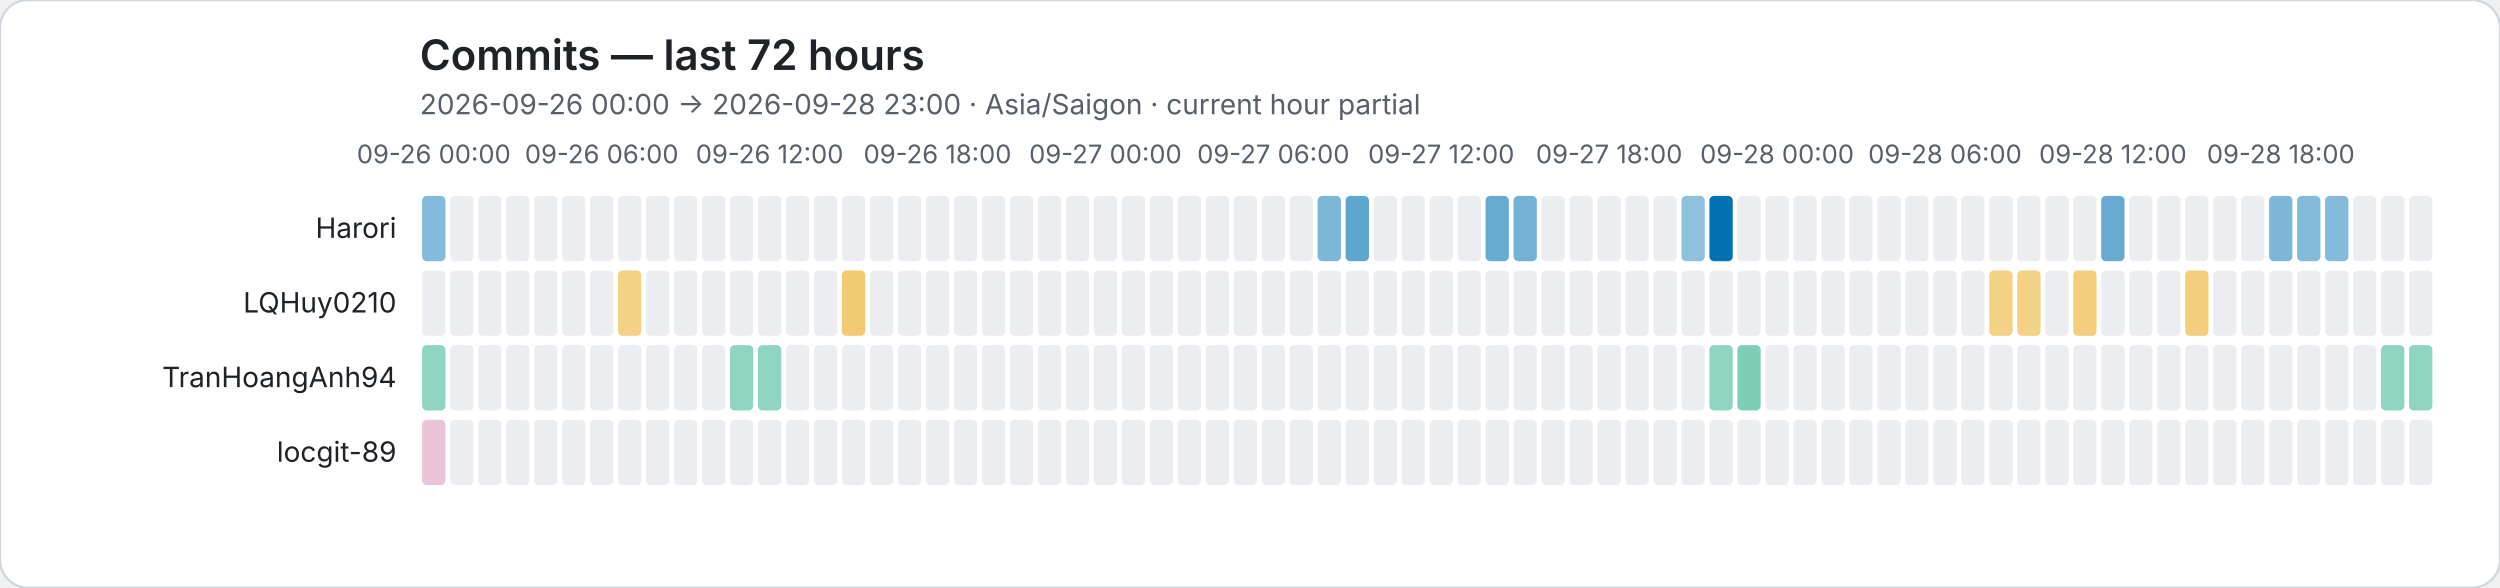
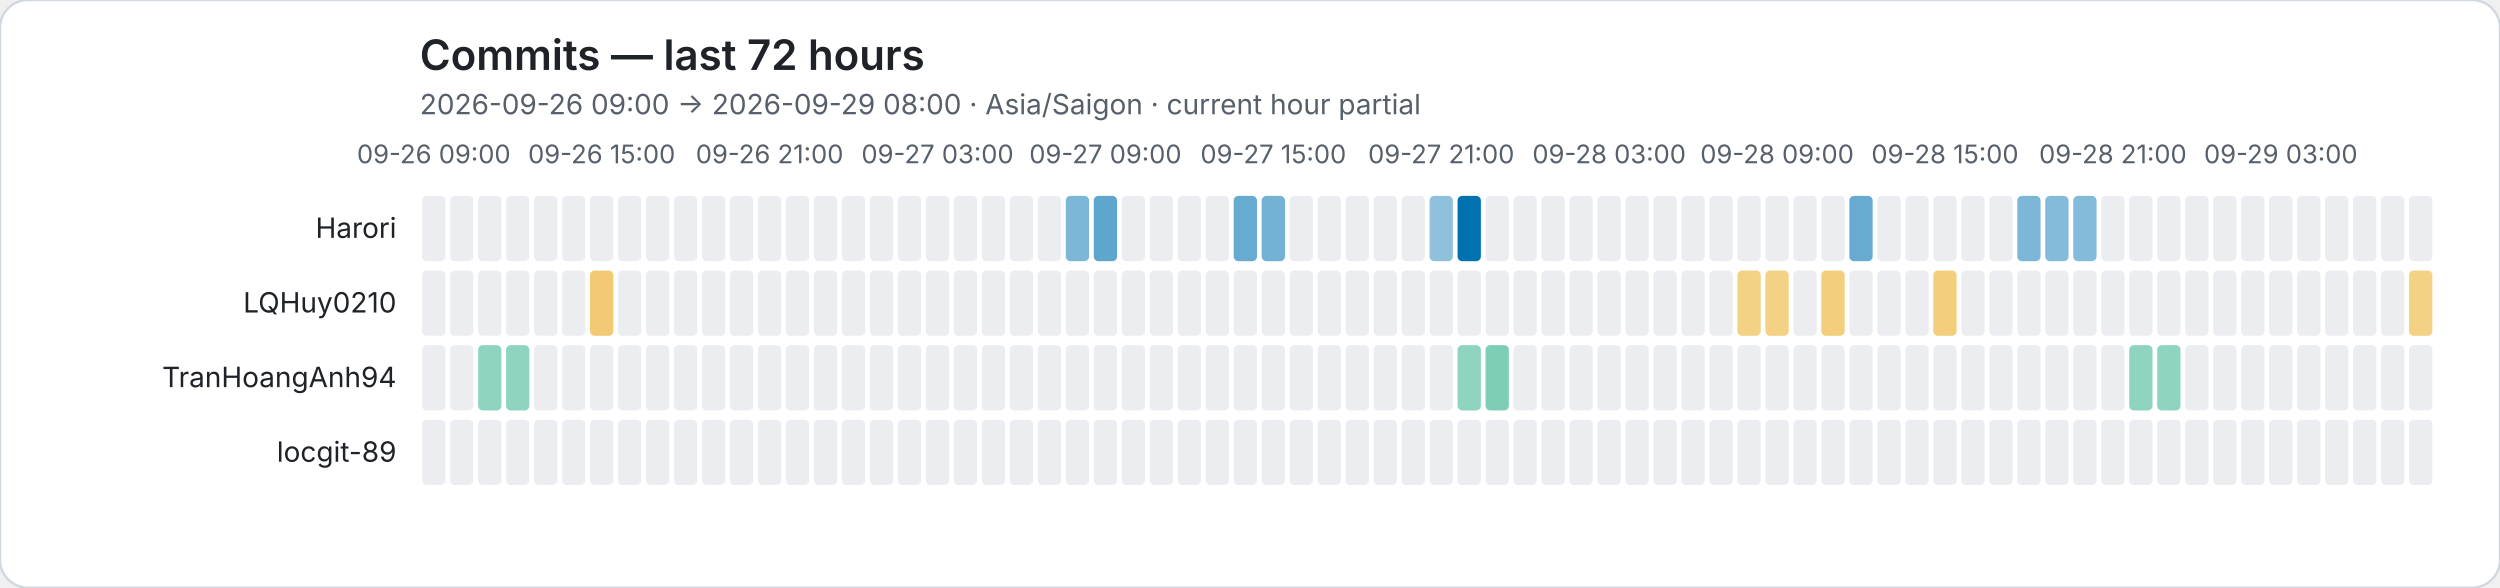
<svg xmlns="http://www.w3.org/2000/svg" role="img" viewBox="0 0 1072 252">
  <rect width="1072" height="252" rx="12" fill="#ffffff" stroke="#d0d7de" />
  <style>text{font-family:system-ui,-apple-system,BlinkMacSystemFont,"Segoe UI",sans-serif}.axis{fill:#57606a;font-size:11px}.heading{fill:#1f2328;font-size:18px;font-weight:600}.subheading{fill:#57606a;font-size:12px}.name{fill:#1f2328;font-size:12px}</style>
  <text class="heading" x="180" y="30">Commits — last 72 hours</text>
-   <text class="subheading" x="180" y="49">2026-09-26 00:00 → 2026-09-28 23:00 · Asia/Saigon · current hour partial</text>
-   <text class="axis" x="186" y="70" text-anchor="middle">09-26 00:00</text>
-   <text class="axis" x="258" y="70" text-anchor="middle">09-26 06:00</text>
-   <text class="axis" x="330" y="70" text-anchor="middle">09-26 12:00</text>
-   <text class="axis" x="402" y="70" text-anchor="middle">09-26 18:00</text>
-   <text class="axis" x="474" y="70" text-anchor="middle">09-27 00:00</text>
-   <text class="axis" x="546" y="70" text-anchor="middle">09-27 06:00</text>
-   <text class="axis" x="618" y="70" text-anchor="middle">09-27 12:00</text>
-   <text class="axis" x="690" y="70" text-anchor="middle">09-27 18:00</text>
-   <text class="axis" x="762" y="70" text-anchor="middle">09-28 00:00</text>
-   <text class="axis" x="834" y="70" text-anchor="middle">09-28 06:00</text>
-   <text class="axis" x="906" y="70" text-anchor="middle">09-28 12:00</text>
-   <text class="axis" x="978" y="70" text-anchor="middle">09-28 18:00</text>
+   <text class="subheading" x="180" y="49">2026-09-26 09:00 → 2026-09-29 08:00 · Asia/Saigon · current hour partial</text>
+   <text class="axis" x="186" y="70" text-anchor="middle">09-26 09:00</text>
+   <text class="axis" x="258" y="70" text-anchor="middle">09-26 15:00</text>
+   <text class="axis" x="330" y="70" text-anchor="middle">09-26 21:00</text>
+   <text class="axis" x="402" y="70" text-anchor="middle">09-27 03:00</text>
+   <text class="axis" x="474" y="70" text-anchor="middle">09-27 09:00</text>
+   <text class="axis" x="546" y="70" text-anchor="middle">09-27 15:00</text>
+   <text class="axis" x="618" y="70" text-anchor="middle">09-27 21:00</text>
+   <text class="axis" x="690" y="70" text-anchor="middle">09-28 03:00</text>
+   <text class="axis" x="762" y="70" text-anchor="middle">09-28 09:00</text>
+   <text class="axis" x="834" y="70" text-anchor="middle">09-28 15:00</text>
+   <text class="axis" x="906" y="70" text-anchor="middle">09-28 21:00</text>
+   <text class="axis" x="978" y="70" text-anchor="middle">09-29 03:00</text>
  <text class="name" x="170" y="102" text-anchor="end">Harori</text>
-   <rect data-hour="0" x="181" y="84" width="10" height="28" rx="2" fill="rgba(0, 114, 178, 0.48)" />
+   <rect data-hour="0" x="181" y="84" width="10" height="28" rx="2" fill="#ebedf0" />
  <rect data-hour="1" x="193" y="84" width="10" height="28" rx="2" fill="#ebedf0" />
  <rect data-hour="2" x="205" y="84" width="10" height="28" rx="2" fill="#ebedf0" />
  <rect data-hour="3" x="217" y="84" width="10" height="28" rx="2" fill="#ebedf0" />
  <rect data-hour="4" x="229" y="84" width="10" height="28" rx="2" fill="#ebedf0" />
  <rect data-hour="5" x="241" y="84" width="10" height="28" rx="2" fill="#ebedf0" />
  <rect data-hour="6" x="253" y="84" width="10" height="28" rx="2" fill="#ebedf0" />
  <rect data-hour="7" x="265" y="84" width="10" height="28" rx="2" fill="#ebedf0" />
  <rect data-hour="8" x="277" y="84" width="10" height="28" rx="2" fill="#ebedf0" />
  <rect data-hour="9" x="289" y="84" width="10" height="28" rx="2" fill="#ebedf0" />
  <rect data-hour="10" x="301" y="84" width="10" height="28" rx="2" fill="#ebedf0" />
  <rect data-hour="11" x="313" y="84" width="10" height="28" rx="2" fill="#ebedf0" />
  <rect data-hour="12" x="325" y="84" width="10" height="28" rx="2" fill="#ebedf0" />
  <rect data-hour="13" x="337" y="84" width="10" height="28" rx="2" fill="#ebedf0" />
  <rect data-hour="14" x="349" y="84" width="10" height="28" rx="2" fill="#ebedf0" />
  <rect data-hour="15" x="361" y="84" width="10" height="28" rx="2" fill="#ebedf0" />
  <rect data-hour="16" x="373" y="84" width="10" height="28" rx="2" fill="#ebedf0" />
  <rect data-hour="17" x="385" y="84" width="10" height="28" rx="2" fill="#ebedf0" />
  <rect data-hour="18" x="397" y="84" width="10" height="28" rx="2" fill="#ebedf0" />
  <rect data-hour="19" x="409" y="84" width="10" height="28" rx="2" fill="#ebedf0" />
  <rect data-hour="20" x="421" y="84" width="10" height="28" rx="2" fill="#ebedf0" />
  <rect data-hour="21" x="433" y="84" width="10" height="28" rx="2" fill="#ebedf0" />
  <rect data-hour="22" x="445" y="84" width="10" height="28" rx="2" fill="#ebedf0" />
-   <rect data-hour="23" x="457" y="84" width="10" height="28" rx="2" fill="#ebedf0" />
-   <rect data-hour="24" x="469" y="84" width="10" height="28" rx="2" fill="#ebedf0" />
+   <rect data-hour="23" x="457" y="84" width="10" height="28" rx="2" fill="rgba(0, 114, 178, 0.51)" />
+   <rect data-hour="24" x="469" y="84" width="10" height="28" rx="2" fill="rgba(0, 114, 178, 0.63)" />
  <rect data-hour="25" x="481" y="84" width="10" height="28" rx="2" fill="#ebedf0" />
  <rect data-hour="26" x="493" y="84" width="10" height="28" rx="2" fill="#ebedf0" />
  <rect data-hour="27" x="505" y="84" width="10" height="28" rx="2" fill="#ebedf0" />
  <rect data-hour="28" x="517" y="84" width="10" height="28" rx="2" fill="#ebedf0" />
-   <rect data-hour="29" x="529" y="84" width="10" height="28" rx="2" fill="#ebedf0" />
-   <rect data-hour="30" x="541" y="84" width="10" height="28" rx="2" fill="#ebedf0" />
+   <rect data-hour="29" x="529" y="84" width="10" height="28" rx="2" fill="rgba(0, 114, 178, 0.59)" />
+   <rect data-hour="30" x="541" y="84" width="10" height="28" rx="2" fill="rgba(0, 114, 178, 0.55)" />
  <rect data-hour="31" x="553" y="84" width="10" height="28" rx="2" fill="#ebedf0" />
-   <rect data-hour="32" x="565" y="84" width="10" height="28" rx="2" fill="rgba(0, 114, 178, 0.51)" />
-   <rect data-hour="33" x="577" y="84" width="10" height="28" rx="2" fill="rgba(0, 114, 178, 0.63)" />
+   <rect data-hour="32" x="565" y="84" width="10" height="28" rx="2" fill="#ebedf0" />
+   <rect data-hour="33" x="577" y="84" width="10" height="28" rx="2" fill="#ebedf0" />
  <rect data-hour="34" x="589" y="84" width="10" height="28" rx="2" fill="#ebedf0" />
  <rect data-hour="35" x="601" y="84" width="10" height="28" rx="2" fill="#ebedf0" />
-   <rect data-hour="36" x="613" y="84" width="10" height="28" rx="2" fill="#ebedf0" />
-   <rect data-hour="37" x="625" y="84" width="10" height="28" rx="2" fill="#ebedf0" />
-   <rect data-hour="38" x="637" y="84" width="10" height="28" rx="2" fill="rgba(0, 114, 178, 0.59)" />
-   <rect data-hour="39" x="649" y="84" width="10" height="28" rx="2" fill="rgba(0, 114, 178, 0.55)" />
+   <rect data-hour="36" x="613" y="84" width="10" height="28" rx="2" fill="rgba(0, 114, 178, 0.44)" />
+   <rect data-hour="37" x="625" y="84" width="10" height="28" rx="2" fill="rgba(0, 114, 178, 1.00)" />
+   <rect data-hour="38" x="637" y="84" width="10" height="28" rx="2" fill="#ebedf0" />
+   <rect data-hour="39" x="649" y="84" width="10" height="28" rx="2" fill="#ebedf0" />
  <rect data-hour="40" x="661" y="84" width="10" height="28" rx="2" fill="#ebedf0" />
  <rect data-hour="41" x="673" y="84" width="10" height="28" rx="2" fill="#ebedf0" />
  <rect data-hour="42" x="685" y="84" width="10" height="28" rx="2" fill="#ebedf0" />
  <rect data-hour="43" x="697" y="84" width="10" height="28" rx="2" fill="#ebedf0" />
  <rect data-hour="44" x="709" y="84" width="10" height="28" rx="2" fill="#ebedf0" />
-   <rect data-hour="45" x="721" y="84" width="10" height="28" rx="2" fill="rgba(0, 114, 178, 0.44)" />
-   <rect data-hour="46" x="733" y="84" width="10" height="28" rx="2" fill="rgba(0, 114, 178, 1.00)" />
+   <rect data-hour="45" x="721" y="84" width="10" height="28" rx="2" fill="#ebedf0" />
+   <rect data-hour="46" x="733" y="84" width="10" height="28" rx="2" fill="#ebedf0" />
  <rect data-hour="47" x="745" y="84" width="10" height="28" rx="2" fill="#ebedf0" />
  <rect data-hour="48" x="757" y="84" width="10" height="28" rx="2" fill="#ebedf0" />
  <rect data-hour="49" x="769" y="84" width="10" height="28" rx="2" fill="#ebedf0" />
  <rect data-hour="50" x="781" y="84" width="10" height="28" rx="2" fill="#ebedf0" />
-   <rect data-hour="51" x="793" y="84" width="10" height="28" rx="2" fill="#ebedf0" />
+   <rect data-hour="51" x="793" y="84" width="10" height="28" rx="2" fill="rgba(0, 114, 178, 0.59)" />
  <rect data-hour="52" x="805" y="84" width="10" height="28" rx="2" fill="#ebedf0" />
  <rect data-hour="53" x="817" y="84" width="10" height="28" rx="2" fill="#ebedf0" />
  <rect data-hour="54" x="829" y="84" width="10" height="28" rx="2" fill="#ebedf0" />
  <rect data-hour="55" x="841" y="84" width="10" height="28" rx="2" fill="#ebedf0" />
  <rect data-hour="56" x="853" y="84" width="10" height="28" rx="2" fill="#ebedf0" />
-   <rect data-hour="57" x="865" y="84" width="10" height="28" rx="2" fill="#ebedf0" />
-   <rect data-hour="58" x="877" y="84" width="10" height="28" rx="2" fill="#ebedf0" />
-   <rect data-hour="59" x="889" y="84" width="10" height="28" rx="2" fill="#ebedf0" />
-   <rect data-hour="60" x="901" y="84" width="10" height="28" rx="2" fill="rgba(0, 114, 178, 0.59)" />
+   <rect data-hour="57" x="865" y="84" width="10" height="28" rx="2" fill="rgba(0, 114, 178, 0.51)" />
+   <rect data-hour="58" x="877" y="84" width="10" height="28" rx="2" fill="rgba(0, 114, 178, 0.48)" />
+   <rect data-hour="59" x="889" y="84" width="10" height="28" rx="2" fill="rgba(0, 114, 178, 0.48)" />
+   <rect data-hour="60" x="901" y="84" width="10" height="28" rx="2" fill="#ebedf0" />
  <rect data-hour="61" x="913" y="84" width="10" height="28" rx="2" fill="#ebedf0" />
  <rect data-hour="62" x="925" y="84" width="10" height="28" rx="2" fill="#ebedf0" />
  <rect data-hour="63" x="937" y="84" width="10" height="28" rx="2" fill="#ebedf0" />
  <rect data-hour="64" x="949" y="84" width="10" height="28" rx="2" fill="#ebedf0" />
  <rect data-hour="65" x="961" y="84" width="10" height="28" rx="2" fill="#ebedf0" />
-   <rect data-hour="66" x="973" y="84" width="10" height="28" rx="2" fill="rgba(0, 114, 178, 0.51)" />
-   <rect data-hour="67" x="985" y="84" width="10" height="28" rx="2" fill="rgba(0, 114, 178, 0.48)" />
-   <rect data-hour="68" x="997" y="84" width="10" height="28" rx="2" fill="rgba(0, 114, 178, 0.48)" />
+   <rect data-hour="66" x="973" y="84" width="10" height="28" rx="2" fill="#ebedf0" />
+   <rect data-hour="67" x="985" y="84" width="10" height="28" rx="2" fill="#ebedf0" />
+   <rect data-hour="68" x="997" y="84" width="10" height="28" rx="2" fill="#ebedf0" />
  <rect data-hour="69" x="1009" y="84" width="10" height="28" rx="2" fill="#ebedf0" />
  <rect data-hour="70" x="1021" y="84" width="10" height="28" rx="2" fill="#ebedf0" />
  <rect data-hour="71" x="1033" y="84" width="10" height="28" rx="2" fill="#ebedf0" />
  <text class="name" x="170" y="134" text-anchor="end">LQHuy0210</text>
  <rect data-hour="0" x="181" y="116" width="10" height="28" rx="2" fill="#ebedf0" />
  <rect data-hour="1" x="193" y="116" width="10" height="28" rx="2" fill="#ebedf0" />
  <rect data-hour="2" x="205" y="116" width="10" height="28" rx="2" fill="#ebedf0" />
  <rect data-hour="3" x="217" y="116" width="10" height="28" rx="2" fill="#ebedf0" />
  <rect data-hour="4" x="229" y="116" width="10" height="28" rx="2" fill="#ebedf0" />
  <rect data-hour="5" x="241" y="116" width="10" height="28" rx="2" fill="#ebedf0" />
-   <rect data-hour="6" x="253" y="116" width="10" height="28" rx="2" fill="#ebedf0" />
-   <rect data-hour="7" x="265" y="116" width="10" height="28" rx="2" fill="rgba(230, 159, 0, 0.48)" />
+   <rect data-hour="6" x="253" y="116" width="10" height="28" rx="2" fill="rgba(230, 159, 0, 0.55)" />
+   <rect data-hour="7" x="265" y="116" width="10" height="28" rx="2" fill="#ebedf0" />
  <rect data-hour="8" x="277" y="116" width="10" height="28" rx="2" fill="#ebedf0" />
  <rect data-hour="9" x="289" y="116" width="10" height="28" rx="2" fill="#ebedf0" />
  <rect data-hour="10" x="301" y="116" width="10" height="28" rx="2" fill="#ebedf0" />
  <rect data-hour="11" x="313" y="116" width="10" height="28" rx="2" fill="#ebedf0" />
  <rect data-hour="12" x="325" y="116" width="10" height="28" rx="2" fill="#ebedf0" />
  <rect data-hour="13" x="337" y="116" width="10" height="28" rx="2" fill="#ebedf0" />
  <rect data-hour="14" x="349" y="116" width="10" height="28" rx="2" fill="#ebedf0" />
-   <rect data-hour="15" x="361" y="116" width="10" height="28" rx="2" fill="rgba(230, 159, 0, 0.55)" />
+   <rect data-hour="15" x="361" y="116" width="10" height="28" rx="2" fill="#ebedf0" />
  <rect data-hour="16" x="373" y="116" width="10" height="28" rx="2" fill="#ebedf0" />
  <rect data-hour="17" x="385" y="116" width="10" height="28" rx="2" fill="#ebedf0" />
  <rect data-hour="18" x="397" y="116" width="10" height="28" rx="2" fill="#ebedf0" />
  <rect data-hour="19" x="409" y="116" width="10" height="28" rx="2" fill="#ebedf0" />
  <rect data-hour="20" x="421" y="116" width="10" height="28" rx="2" fill="#ebedf0" />
  <rect data-hour="21" x="433" y="116" width="10" height="28" rx="2" fill="#ebedf0" />
  <rect data-hour="22" x="445" y="116" width="10" height="28" rx="2" fill="#ebedf0" />
  <rect data-hour="23" x="457" y="116" width="10" height="28" rx="2" fill="#ebedf0" />
  <rect data-hour="24" x="469" y="116" width="10" height="28" rx="2" fill="#ebedf0" />
  <rect data-hour="25" x="481" y="116" width="10" height="28" rx="2" fill="#ebedf0" />
  <rect data-hour="26" x="493" y="116" width="10" height="28" rx="2" fill="#ebedf0" />
  <rect data-hour="27" x="505" y="116" width="10" height="28" rx="2" fill="#ebedf0" />
  <rect data-hour="28" x="517" y="116" width="10" height="28" rx="2" fill="#ebedf0" />
  <rect data-hour="29" x="529" y="116" width="10" height="28" rx="2" fill="#ebedf0" />
  <rect data-hour="30" x="541" y="116" width="10" height="28" rx="2" fill="#ebedf0" />
  <rect data-hour="31" x="553" y="116" width="10" height="28" rx="2" fill="#ebedf0" />
  <rect data-hour="32" x="565" y="116" width="10" height="28" rx="2" fill="#ebedf0" />
  <rect data-hour="33" x="577" y="116" width="10" height="28" rx="2" fill="#ebedf0" />
  <rect data-hour="34" x="589" y="116" width="10" height="28" rx="2" fill="#ebedf0" />
  <rect data-hour="35" x="601" y="116" width="10" height="28" rx="2" fill="#ebedf0" />
  <rect data-hour="36" x="613" y="116" width="10" height="28" rx="2" fill="#ebedf0" />
  <rect data-hour="37" x="625" y="116" width="10" height="28" rx="2" fill="#ebedf0" />
  <rect data-hour="38" x="637" y="116" width="10" height="28" rx="2" fill="#ebedf0" />
  <rect data-hour="39" x="649" y="116" width="10" height="28" rx="2" fill="#ebedf0" />
  <rect data-hour="40" x="661" y="116" width="10" height="28" rx="2" fill="#ebedf0" />
  <rect data-hour="41" x="673" y="116" width="10" height="28" rx="2" fill="#ebedf0" />
  <rect data-hour="42" x="685" y="116" width="10" height="28" rx="2" fill="#ebedf0" />
  <rect data-hour="43" x="697" y="116" width="10" height="28" rx="2" fill="#ebedf0" />
  <rect data-hour="44" x="709" y="116" width="10" height="28" rx="2" fill="#ebedf0" />
  <rect data-hour="45" x="721" y="116" width="10" height="28" rx="2" fill="#ebedf0" />
  <rect data-hour="46" x="733" y="116" width="10" height="28" rx="2" fill="#ebedf0" />
-   <rect data-hour="47" x="745" y="116" width="10" height="28" rx="2" fill="#ebedf0" />
-   <rect data-hour="48" x="757" y="116" width="10" height="28" rx="2" fill="#ebedf0" />
+   <rect data-hour="47" x="745" y="116" width="10" height="28" rx="2" fill="rgba(230, 159, 0, 0.48)" />
+   <rect data-hour="48" x="757" y="116" width="10" height="28" rx="2" fill="rgba(230, 159, 0, 0.48)" />
  <rect data-hour="49" x="769" y="116" width="10" height="28" rx="2" fill="#ebedf0" />
-   <rect data-hour="50" x="781" y="116" width="10" height="28" rx="2" fill="#ebedf0" />
+   <rect data-hour="50" x="781" y="116" width="10" height="28" rx="2" fill="rgba(230, 159, 0, 0.51)" />
  <rect data-hour="51" x="793" y="116" width="10" height="28" rx="2" fill="#ebedf0" />
  <rect data-hour="52" x="805" y="116" width="10" height="28" rx="2" fill="#ebedf0" />
  <rect data-hour="53" x="817" y="116" width="10" height="28" rx="2" fill="#ebedf0" />
-   <rect data-hour="54" x="829" y="116" width="10" height="28" rx="2" fill="#ebedf0" />
+   <rect data-hour="54" x="829" y="116" width="10" height="28" rx="2" fill="rgba(230, 159, 0, 0.51)" />
  <rect data-hour="55" x="841" y="116" width="10" height="28" rx="2" fill="#ebedf0" />
-   <rect data-hour="56" x="853" y="116" width="10" height="28" rx="2" fill="rgba(230, 159, 0, 0.48)" />
-   <rect data-hour="57" x="865" y="116" width="10" height="28" rx="2" fill="rgba(230, 159, 0, 0.48)" />
+   <rect data-hour="56" x="853" y="116" width="10" height="28" rx="2" fill="#ebedf0" />
+   <rect data-hour="57" x="865" y="116" width="10" height="28" rx="2" fill="#ebedf0" />
  <rect data-hour="58" x="877" y="116" width="10" height="28" rx="2" fill="#ebedf0" />
-   <rect data-hour="59" x="889" y="116" width="10" height="28" rx="2" fill="rgba(230, 159, 0, 0.51)" />
+   <rect data-hour="59" x="889" y="116" width="10" height="28" rx="2" fill="#ebedf0" />
  <rect data-hour="60" x="901" y="116" width="10" height="28" rx="2" fill="#ebedf0" />
  <rect data-hour="61" x="913" y="116" width="10" height="28" rx="2" fill="#ebedf0" />
  <rect data-hour="62" x="925" y="116" width="10" height="28" rx="2" fill="#ebedf0" />
-   <rect data-hour="63" x="937" y="116" width="10" height="28" rx="2" fill="rgba(230, 159, 0, 0.51)" />
+   <rect data-hour="63" x="937" y="116" width="10" height="28" rx="2" fill="#ebedf0" />
  <rect data-hour="64" x="949" y="116" width="10" height="28" rx="2" fill="#ebedf0" />
  <rect data-hour="65" x="961" y="116" width="10" height="28" rx="2" fill="#ebedf0" />
  <rect data-hour="66" x="973" y="116" width="10" height="28" rx="2" fill="#ebedf0" />
  <rect data-hour="67" x="985" y="116" width="10" height="28" rx="2" fill="#ebedf0" />
  <rect data-hour="68" x="997" y="116" width="10" height="28" rx="2" fill="#ebedf0" />
  <rect data-hour="69" x="1009" y="116" width="10" height="28" rx="2" fill="#ebedf0" />
  <rect data-hour="70" x="1021" y="116" width="10" height="28" rx="2" fill="#ebedf0" />
-   <rect data-hour="71" x="1033" y="116" width="10" height="28" rx="2" fill="#ebedf0" />
+   <rect data-hour="71" x="1033" y="116" width="10" height="28" rx="2" fill="rgba(230, 159, 0, 0.48)" />
  <text class="name" x="170" y="166" text-anchor="end">TranHoangAnh94</text>
-   <rect data-hour="0" x="181" y="148" width="10" height="28" rx="2" fill="rgba(0, 158, 115, 0.44)" />
+   <rect data-hour="0" x="181" y="148" width="10" height="28" rx="2" fill="#ebedf0" />
  <rect data-hour="1" x="193" y="148" width="10" height="28" rx="2" fill="#ebedf0" />
-   <rect data-hour="2" x="205" y="148" width="10" height="28" rx="2" fill="#ebedf0" />
-   <rect data-hour="3" x="217" y="148" width="10" height="28" rx="2" fill="#ebedf0" />
+   <rect data-hour="2" x="205" y="148" width="10" height="28" rx="2" fill="rgba(0, 158, 115, 0.44)" />
+   <rect data-hour="3" x="217" y="148" width="10" height="28" rx="2" fill="rgba(0, 158, 115, 0.44)" />
  <rect data-hour="4" x="229" y="148" width="10" height="28" rx="2" fill="#ebedf0" />
  <rect data-hour="5" x="241" y="148" width="10" height="28" rx="2" fill="#ebedf0" />
  <rect data-hour="6" x="253" y="148" width="10" height="28" rx="2" fill="#ebedf0" />
  <rect data-hour="7" x="265" y="148" width="10" height="28" rx="2" fill="#ebedf0" />
  <rect data-hour="8" x="277" y="148" width="10" height="28" rx="2" fill="#ebedf0" />
  <rect data-hour="9" x="289" y="148" width="10" height="28" rx="2" fill="#ebedf0" />
  <rect data-hour="10" x="301" y="148" width="10" height="28" rx="2" fill="#ebedf0" />
-   <rect data-hour="11" x="313" y="148" width="10" height="28" rx="2" fill="rgba(0, 158, 115, 0.44)" />
-   <rect data-hour="12" x="325" y="148" width="10" height="28" rx="2" fill="rgba(0, 158, 115, 0.44)" />
+   <rect data-hour="11" x="313" y="148" width="10" height="28" rx="2" fill="#ebedf0" />
+   <rect data-hour="12" x="325" y="148" width="10" height="28" rx="2" fill="#ebedf0" />
  <rect data-hour="13" x="337" y="148" width="10" height="28" rx="2" fill="#ebedf0" />
  <rect data-hour="14" x="349" y="148" width="10" height="28" rx="2" fill="#ebedf0" />
  <rect data-hour="15" x="361" y="148" width="10" height="28" rx="2" fill="#ebedf0" />
  <rect data-hour="16" x="373" y="148" width="10" height="28" rx="2" fill="#ebedf0" />
  <rect data-hour="17" x="385" y="148" width="10" height="28" rx="2" fill="#ebedf0" />
  <rect data-hour="18" x="397" y="148" width="10" height="28" rx="2" fill="#ebedf0" />
  <rect data-hour="19" x="409" y="148" width="10" height="28" rx="2" fill="#ebedf0" />
  <rect data-hour="20" x="421" y="148" width="10" height="28" rx="2" fill="#ebedf0" />
  <rect data-hour="21" x="433" y="148" width="10" height="28" rx="2" fill="#ebedf0" />
  <rect data-hour="22" x="445" y="148" width="10" height="28" rx="2" fill="#ebedf0" />
  <rect data-hour="23" x="457" y="148" width="10" height="28" rx="2" fill="#ebedf0" />
  <rect data-hour="24" x="469" y="148" width="10" height="28" rx="2" fill="#ebedf0" />
  <rect data-hour="25" x="481" y="148" width="10" height="28" rx="2" fill="#ebedf0" />
  <rect data-hour="26" x="493" y="148" width="10" height="28" rx="2" fill="#ebedf0" />
  <rect data-hour="27" x="505" y="148" width="10" height="28" rx="2" fill="#ebedf0" />
  <rect data-hour="28" x="517" y="148" width="10" height="28" rx="2" fill="#ebedf0" />
  <rect data-hour="29" x="529" y="148" width="10" height="28" rx="2" fill="#ebedf0" />
  <rect data-hour="30" x="541" y="148" width="10" height="28" rx="2" fill="#ebedf0" />
  <rect data-hour="31" x="553" y="148" width="10" height="28" rx="2" fill="#ebedf0" />
  <rect data-hour="32" x="565" y="148" width="10" height="28" rx="2" fill="#ebedf0" />
  <rect data-hour="33" x="577" y="148" width="10" height="28" rx="2" fill="#ebedf0" />
  <rect data-hour="34" x="589" y="148" width="10" height="28" rx="2" fill="#ebedf0" />
  <rect data-hour="35" x="601" y="148" width="10" height="28" rx="2" fill="#ebedf0" />
  <rect data-hour="36" x="613" y="148" width="10" height="28" rx="2" fill="#ebedf0" />
-   <rect data-hour="37" x="625" y="148" width="10" height="28" rx="2" fill="#ebedf0" />
-   <rect data-hour="38" x="637" y="148" width="10" height="28" rx="2" fill="#ebedf0" />
+   <rect data-hour="37" x="625" y="148" width="10" height="28" rx="2" fill="rgba(0, 158, 115, 0.44)" />
+   <rect data-hour="38" x="637" y="148" width="10" height="28" rx="2" fill="rgba(0, 158, 115, 0.51)" />
  <rect data-hour="39" x="649" y="148" width="10" height="28" rx="2" fill="#ebedf0" />
  <rect data-hour="40" x="661" y="148" width="10" height="28" rx="2" fill="#ebedf0" />
  <rect data-hour="41" x="673" y="148" width="10" height="28" rx="2" fill="#ebedf0" />
  <rect data-hour="42" x="685" y="148" width="10" height="28" rx="2" fill="#ebedf0" />
  <rect data-hour="43" x="697" y="148" width="10" height="28" rx="2" fill="#ebedf0" />
  <rect data-hour="44" x="709" y="148" width="10" height="28" rx="2" fill="#ebedf0" />
  <rect data-hour="45" x="721" y="148" width="10" height="28" rx="2" fill="#ebedf0" />
-   <rect data-hour="46" x="733" y="148" width="10" height="28" rx="2" fill="rgba(0, 158, 115, 0.44)" />
-   <rect data-hour="47" x="745" y="148" width="10" height="28" rx="2" fill="rgba(0, 158, 115, 0.51)" />
+   <rect data-hour="46" x="733" y="148" width="10" height="28" rx="2" fill="#ebedf0" />
+   <rect data-hour="47" x="745" y="148" width="10" height="28" rx="2" fill="#ebedf0" />
  <rect data-hour="48" x="757" y="148" width="10" height="28" rx="2" fill="#ebedf0" />
  <rect data-hour="49" x="769" y="148" width="10" height="28" rx="2" fill="#ebedf0" />
  <rect data-hour="50" x="781" y="148" width="10" height="28" rx="2" fill="#ebedf0" />
  <rect data-hour="51" x="793" y="148" width="10" height="28" rx="2" fill="#ebedf0" />
  <rect data-hour="52" x="805" y="148" width="10" height="28" rx="2" fill="#ebedf0" />
  <rect data-hour="53" x="817" y="148" width="10" height="28" rx="2" fill="#ebedf0" />
  <rect data-hour="54" x="829" y="148" width="10" height="28" rx="2" fill="#ebedf0" />
  <rect data-hour="55" x="841" y="148" width="10" height="28" rx="2" fill="#ebedf0" />
  <rect data-hour="56" x="853" y="148" width="10" height="28" rx="2" fill="#ebedf0" />
  <rect data-hour="57" x="865" y="148" width="10" height="28" rx="2" fill="#ebedf0" />
  <rect data-hour="58" x="877" y="148" width="10" height="28" rx="2" fill="#ebedf0" />
  <rect data-hour="59" x="889" y="148" width="10" height="28" rx="2" fill="#ebedf0" />
  <rect data-hour="60" x="901" y="148" width="10" height="28" rx="2" fill="#ebedf0" />
-   <rect data-hour="61" x="913" y="148" width="10" height="28" rx="2" fill="#ebedf0" />
-   <rect data-hour="62" x="925" y="148" width="10" height="28" rx="2" fill="#ebedf0" />
+   <rect data-hour="61" x="913" y="148" width="10" height="28" rx="2" fill="rgba(0, 158, 115, 0.44)" />
+   <rect data-hour="62" x="925" y="148" width="10" height="28" rx="2" fill="rgba(0, 158, 115, 0.44)" />
  <rect data-hour="63" x="937" y="148" width="10" height="28" rx="2" fill="#ebedf0" />
  <rect data-hour="64" x="949" y="148" width="10" height="28" rx="2" fill="#ebedf0" />
  <rect data-hour="65" x="961" y="148" width="10" height="28" rx="2" fill="#ebedf0" />
  <rect data-hour="66" x="973" y="148" width="10" height="28" rx="2" fill="#ebedf0" />
  <rect data-hour="67" x="985" y="148" width="10" height="28" rx="2" fill="#ebedf0" />
  <rect data-hour="68" x="997" y="148" width="10" height="28" rx="2" fill="#ebedf0" />
  <rect data-hour="69" x="1009" y="148" width="10" height="28" rx="2" fill="#ebedf0" />
-   <rect data-hour="70" x="1021" y="148" width="10" height="28" rx="2" fill="rgba(0, 158, 115, 0.44)" />
-   <rect data-hour="71" x="1033" y="148" width="10" height="28" rx="2" fill="rgba(0, 158, 115, 0.44)" />
+   <rect data-hour="70" x="1021" y="148" width="10" height="28" rx="2" fill="#ebedf0" />
+   <rect data-hour="71" x="1033" y="148" width="10" height="28" rx="2" fill="#ebedf0" />
  <text class="name" x="170" y="198" text-anchor="end">locgit-89</text>
-   <rect data-hour="0" x="181" y="180" width="10" height="28" rx="2" fill="rgba(204, 121, 167, 0.44)" />
+   <rect data-hour="0" x="181" y="180" width="10" height="28" rx="2" fill="#ebedf0" />
  <rect data-hour="1" x="193" y="180" width="10" height="28" rx="2" fill="#ebedf0" />
  <rect data-hour="2" x="205" y="180" width="10" height="28" rx="2" fill="#ebedf0" />
  <rect data-hour="3" x="217" y="180" width="10" height="28" rx="2" fill="#ebedf0" />
  <rect data-hour="4" x="229" y="180" width="10" height="28" rx="2" fill="#ebedf0" />
  <rect data-hour="5" x="241" y="180" width="10" height="28" rx="2" fill="#ebedf0" />
  <rect data-hour="6" x="253" y="180" width="10" height="28" rx="2" fill="#ebedf0" />
  <rect data-hour="7" x="265" y="180" width="10" height="28" rx="2" fill="#ebedf0" />
  <rect data-hour="8" x="277" y="180" width="10" height="28" rx="2" fill="#ebedf0" />
  <rect data-hour="9" x="289" y="180" width="10" height="28" rx="2" fill="#ebedf0" />
  <rect data-hour="10" x="301" y="180" width="10" height="28" rx="2" fill="#ebedf0" />
  <rect data-hour="11" x="313" y="180" width="10" height="28" rx="2" fill="#ebedf0" />
  <rect data-hour="12" x="325" y="180" width="10" height="28" rx="2" fill="#ebedf0" />
  <rect data-hour="13" x="337" y="180" width="10" height="28" rx="2" fill="#ebedf0" />
  <rect data-hour="14" x="349" y="180" width="10" height="28" rx="2" fill="#ebedf0" />
  <rect data-hour="15" x="361" y="180" width="10" height="28" rx="2" fill="#ebedf0" />
  <rect data-hour="16" x="373" y="180" width="10" height="28" rx="2" fill="#ebedf0" />
  <rect data-hour="17" x="385" y="180" width="10" height="28" rx="2" fill="#ebedf0" />
  <rect data-hour="18" x="397" y="180" width="10" height="28" rx="2" fill="#ebedf0" />
  <rect data-hour="19" x="409" y="180" width="10" height="28" rx="2" fill="#ebedf0" />
  <rect data-hour="20" x="421" y="180" width="10" height="28" rx="2" fill="#ebedf0" />
  <rect data-hour="21" x="433" y="180" width="10" height="28" rx="2" fill="#ebedf0" />
  <rect data-hour="22" x="445" y="180" width="10" height="28" rx="2" fill="#ebedf0" />
  <rect data-hour="23" x="457" y="180" width="10" height="28" rx="2" fill="#ebedf0" />
  <rect data-hour="24" x="469" y="180" width="10" height="28" rx="2" fill="#ebedf0" />
  <rect data-hour="25" x="481" y="180" width="10" height="28" rx="2" fill="#ebedf0" />
  <rect data-hour="26" x="493" y="180" width="10" height="28" rx="2" fill="#ebedf0" />
  <rect data-hour="27" x="505" y="180" width="10" height="28" rx="2" fill="#ebedf0" />
  <rect data-hour="28" x="517" y="180" width="10" height="28" rx="2" fill="#ebedf0" />
  <rect data-hour="29" x="529" y="180" width="10" height="28" rx="2" fill="#ebedf0" />
  <rect data-hour="30" x="541" y="180" width="10" height="28" rx="2" fill="#ebedf0" />
  <rect data-hour="31" x="553" y="180" width="10" height="28" rx="2" fill="#ebedf0" />
  <rect data-hour="32" x="565" y="180" width="10" height="28" rx="2" fill="#ebedf0" />
  <rect data-hour="33" x="577" y="180" width="10" height="28" rx="2" fill="#ebedf0" />
  <rect data-hour="34" x="589" y="180" width="10" height="28" rx="2" fill="#ebedf0" />
  <rect data-hour="35" x="601" y="180" width="10" height="28" rx="2" fill="#ebedf0" />
  <rect data-hour="36" x="613" y="180" width="10" height="28" rx="2" fill="#ebedf0" />
  <rect data-hour="37" x="625" y="180" width="10" height="28" rx="2" fill="#ebedf0" />
  <rect data-hour="38" x="637" y="180" width="10" height="28" rx="2" fill="#ebedf0" />
  <rect data-hour="39" x="649" y="180" width="10" height="28" rx="2" fill="#ebedf0" />
  <rect data-hour="40" x="661" y="180" width="10" height="28" rx="2" fill="#ebedf0" />
  <rect data-hour="41" x="673" y="180" width="10" height="28" rx="2" fill="#ebedf0" />
  <rect data-hour="42" x="685" y="180" width="10" height="28" rx="2" fill="#ebedf0" />
  <rect data-hour="43" x="697" y="180" width="10" height="28" rx="2" fill="#ebedf0" />
  <rect data-hour="44" x="709" y="180" width="10" height="28" rx="2" fill="#ebedf0" />
  <rect data-hour="45" x="721" y="180" width="10" height="28" rx="2" fill="#ebedf0" />
  <rect data-hour="46" x="733" y="180" width="10" height="28" rx="2" fill="#ebedf0" />
  <rect data-hour="47" x="745" y="180" width="10" height="28" rx="2" fill="#ebedf0" />
  <rect data-hour="48" x="757" y="180" width="10" height="28" rx="2" fill="#ebedf0" />
  <rect data-hour="49" x="769" y="180" width="10" height="28" rx="2" fill="#ebedf0" />
  <rect data-hour="50" x="781" y="180" width="10" height="28" rx="2" fill="#ebedf0" />
  <rect data-hour="51" x="793" y="180" width="10" height="28" rx="2" fill="#ebedf0" />
  <rect data-hour="52" x="805" y="180" width="10" height="28" rx="2" fill="#ebedf0" />
  <rect data-hour="53" x="817" y="180" width="10" height="28" rx="2" fill="#ebedf0" />
  <rect data-hour="54" x="829" y="180" width="10" height="28" rx="2" fill="#ebedf0" />
  <rect data-hour="55" x="841" y="180" width="10" height="28" rx="2" fill="#ebedf0" />
  <rect data-hour="56" x="853" y="180" width="10" height="28" rx="2" fill="#ebedf0" />
  <rect data-hour="57" x="865" y="180" width="10" height="28" rx="2" fill="#ebedf0" />
  <rect data-hour="58" x="877" y="180" width="10" height="28" rx="2" fill="#ebedf0" />
  <rect data-hour="59" x="889" y="180" width="10" height="28" rx="2" fill="#ebedf0" />
  <rect data-hour="60" x="901" y="180" width="10" height="28" rx="2" fill="#ebedf0" />
  <rect data-hour="61" x="913" y="180" width="10" height="28" rx="2" fill="#ebedf0" />
  <rect data-hour="62" x="925" y="180" width="10" height="28" rx="2" fill="#ebedf0" />
  <rect data-hour="63" x="937" y="180" width="10" height="28" rx="2" fill="#ebedf0" />
  <rect data-hour="64" x="949" y="180" width="10" height="28" rx="2" fill="#ebedf0" />
  <rect data-hour="65" x="961" y="180" width="10" height="28" rx="2" fill="#ebedf0" />
  <rect data-hour="66" x="973" y="180" width="10" height="28" rx="2" fill="#ebedf0" />
  <rect data-hour="67" x="985" y="180" width="10" height="28" rx="2" fill="#ebedf0" />
  <rect data-hour="68" x="997" y="180" width="10" height="28" rx="2" fill="#ebedf0" />
  <rect data-hour="69" x="1009" y="180" width="10" height="28" rx="2" fill="#ebedf0" />
  <rect data-hour="70" x="1021" y="180" width="10" height="28" rx="2" fill="#ebedf0" />
  <rect data-hour="71" x="1033" y="180" width="10" height="28" rx="2" fill="#ebedf0" />
</svg>
